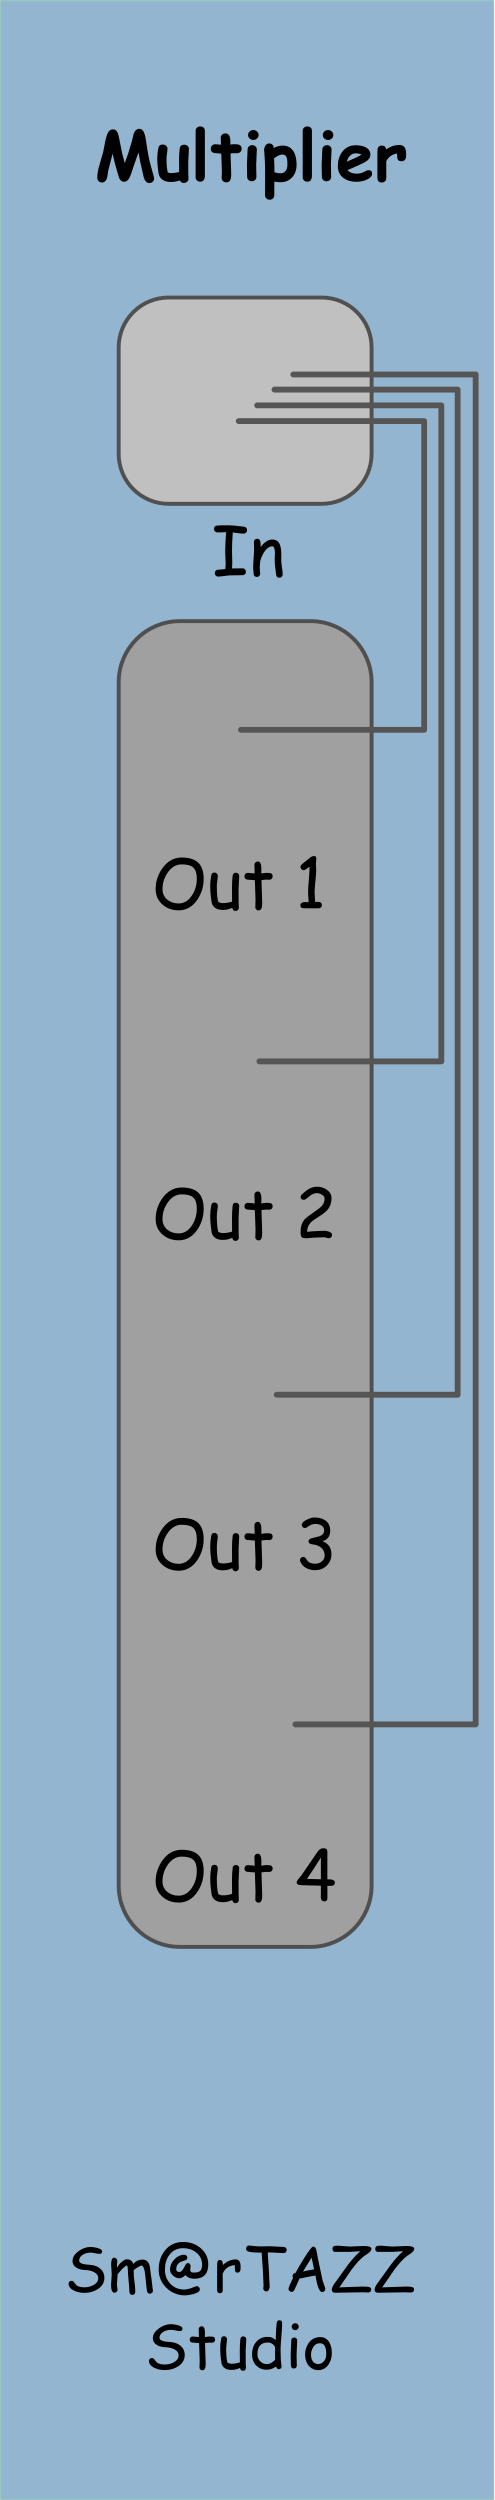
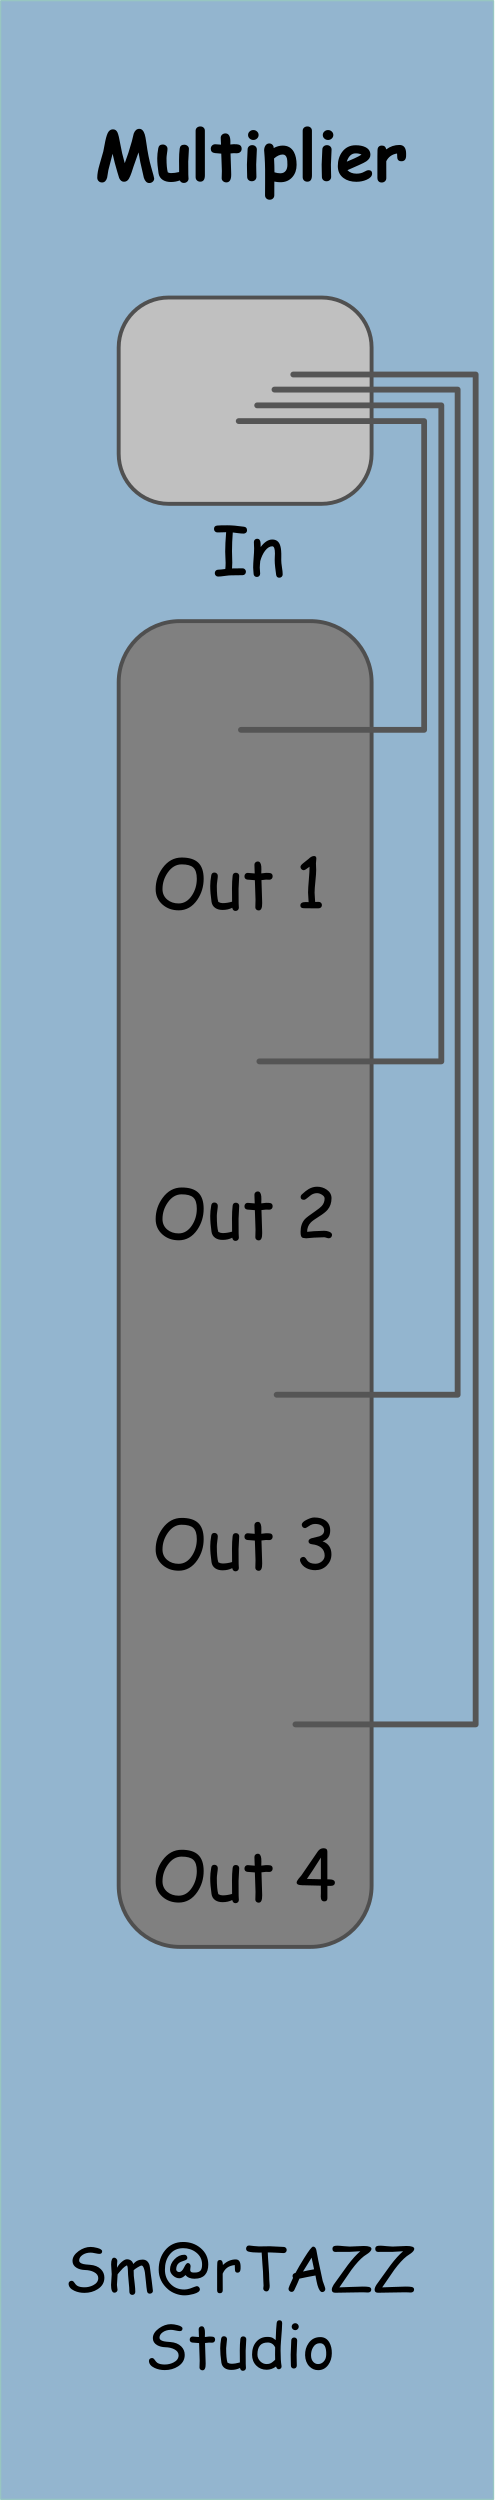
<svg xmlns="http://www.w3.org/2000/svg" width="25.4mm" height="128.5mm" viewBox="0 0 25.4 128.5" version="1.1" id="svg1">
  <defs id="defs1" />
  <g id="layer1" style="display:inline">
    <rect style="fill:#93b5cf;fill-opacity:1;stroke:#97c6c1;stroke-width:0.065;stroke-linejoin:miter;stroke-miterlimit:0;stroke-dasharray:none;stroke-opacity:1;paint-order:normal" id="guid-133bc867-ad6a-494a-bd77-ef0c326a6449" width="25.335" height="128.435" x="0.033" y="0.033" ry="0" />
    <g id="guid-836c62ac-2363-4971-88ce-5a5d0a73b10b" style="font-size:3.175px;font-family:'Comic Sans MS';-inkscape-font-specification:'Comic Sans MS, Normal';text-align:center;text-anchor:middle;stroke:#000000;stroke-width:0;stroke-miterlimit:0" aria-label="Sm@rTAZZ&#10;Studio" transform="translate(0,-4.576649)">
      <path d="m 3.527,121.957 q -0.002,-0.065 0.043,-0.105 0.047,-0.042 0.113,-0.042 0.076,0 0.133,0.087 0.079,0.118 0.141,0.16 0.132,0.087 0.383,0.087 0.24,0 0.446,-0.104 0.264,-0.133 0.264,-0.371 0,-0.195 -0.222,-0.309 -0.188,-0.098 -0.464,-0.105 -0.245,-0.009 -0.417,-0.107 -0.22,-0.126 -0.22,-0.36 0,-0.276 0.313,-0.504 0.299,-0.215 0.619,-0.215 0.15,0 0.34,0.051 0.251,0.067 0.251,0.171 0,0.136 -0.14,0.136 -0.062,0 -0.217,-0.033 -0.155,-0.034 -0.24,-0.033 -0.242,0.003 -0.411,0.119 -0.174,0.119 -0.174,0.29 0,0.129 0.229,0.181 0.085,0.02 0.33,0.037 0.355,0.026 0.555,0.223 0.183,0.18 0.183,0.439 0,0.369 -0.341,0.589 -0.296,0.191 -0.687,0.191 -0.284,0 -0.519,-0.109 -0.288,-0.133 -0.293,-0.366 z m 4.178,0.515 q -0.127,0 -0.149,-0.135 -0.028,-0.171 -0.056,-0.481 l -0.053,-0.481 q -0.016,-0.107 -0.053,-0.209 -0.053,-0.14 -0.115,-0.14 -0.057,0 -0.214,0.098 -0.149,0.09 -0.195,0.144 -0.002,0.146 0.008,0.291 l 0.047,0.414 q 0.029,0.245 0.029,0.405 0,0.068 -0.043,0.112 -0.042,0.045 -0.109,0.045 -0.067,0 -0.11,-0.045 -0.042,-0.043 -0.042,-0.112 0,-0.188 -0.039,-0.553 -0.037,-0.367 -0.037,-0.555 0,-0.164 -0.047,-0.256 -0.109,0.05 -0.22,0.161 l -0.183,0.205 q -0.025,0.037 -0.079,0.098 0,0.093 -0.017,0.274 -0.017,0.181 -0.017,0.268 0,0.046 0.014,0.13 0.016,0.084 0.016,0.121 0,0.064 -0.048,0.107 -0.047,0.043 -0.11,0.043 -0.175,0 -0.175,-0.398 0,-0.093 0.017,-0.278 0.017,-0.184 0.017,-0.278 0,-0.082 -0.016,-0.246 -0.014,-0.164 -0.014,-0.248 0,-0.352 0.158,-0.352 0.06,0 0.11,0.053 0.051,0.053 0.051,0.115 0,0.029 -0.008,0.091 -0.008,0.062 -0.008,0.095 l 0.003,0.163 q 0.081,-0.166 0.237,-0.299 0.157,-0.135 0.267,-0.135 0.243,0 0.335,0.242 0.085,-0.113 0.203,-0.169 0.118,-0.057 0.27,-0.057 0.259,0 0.353,0.279 0.019,0.056 0.064,0.436 0.043,0.267 0.112,0.888 0.005,0.062 -0.042,0.105 -0.047,0.043 -0.113,0.043 z m 2.307,-0.767 q -0.164,0 -0.284,-0.048 -0.119,-0.048 -0.192,-0.143 -0.084,0.082 -0.164,0.124 -0.079,0.042 -0.155,0.042 -0.172,0 -0.326,-0.14 -0.152,-0.141 -0.152,-0.309 0,-0.287 0.225,-0.524 0.226,-0.237 0.513,-0.237 0.065,0 0.109,0.048 0.043,0.048 0.043,0.116 0,0.093 -0.155,0.138 -0.206,0.059 -0.291,0.135 -0.126,0.11 -0.126,0.324 0,0.045 0.042,0.087 0.048,0.046 0.119,0.043 0.135,-0.006 0.25,-0.251 0.104,-0.214 0.184,-0.214 0.065,0 0.105,0.048 0.04,0.048 0.04,0.118 0,0.031 -0.011,0.093 -0.009,0.062 -0.009,0.093 0,0.101 0.087,0.127 0.034,0.011 0.147,0.011 0.212,0 0.298,-0.104 0.078,-0.093 0.078,-0.309 0,-0.38 -0.305,-0.62 -0.279,-0.22 -0.667,-0.22 -0.451,0 -0.707,0.341 -0.231,0.304 -0.231,0.764 0,0.425 0.271,0.716 0.282,0.304 0.726,0.304 0.126,0 0.284,-0.048 l 0.271,-0.101 q 0.068,-0.025 0.088,-0.025 0.064,0 0.11,0.051 0.047,0.05 0.047,0.116 0,0.147 -0.33,0.239 -0.25,0.068 -0.467,0.068 -0.219,0 -0.448,-0.085 -0.228,-0.084 -0.391,-0.225 -0.481,-0.415 -0.481,-1.011 0,-0.595 0.329,-0.995 0.349,-0.428 0.929,-0.428 0.524,0 0.898,0.315 0.392,0.333 0.392,0.843 0,0.349 -0.171,0.536 -0.178,0.194 -0.522,0.194 z m 2.353,-0.507 q -0.011,0.194 -0.155,0.194 -0.133,0 -0.133,-0.153 0,-0.029 -0.005,-0.109 l -0.005,-0.13 q -0.245,0.029 -0.392,0.138 -0.138,0.101 -0.229,0.304 l 0.003,0.85 q 0,0.157 -0.153,0.157 -0.136,0 -0.136,-0.157 v -1.088 q 0,-0.051 0.003,-0.153 0.005,-0.102 0.005,-0.153 0,-0.157 0.136,-0.157 0.152,0 0.153,0.257 0.298,-0.287 0.66,-0.287 0.126,0 0.188,0.095 0.062,0.095 0.062,0.285 0,0.081 -0.002,0.109 z m 2.215,-0.812 q -0.115,0 -0.353,-0.019 -0.233,-0.017 -0.353,-0.015 h -0.11 q 0.005,0.214 0.042,0.695 0.034,0.448 0.034,0.696 0,0.054 0.011,0.164 0.011,0.11 0.011,0.166 0,0.105 -0.034,0.181 -0.043,0.102 -0.135,0.102 -0.062,0 -0.112,-0.043 -0.05,-0.043 -0.05,-0.112 0,-0.023 0.008,-0.07 0.008,-0.046 0.008,-0.07 0,-0.076 -0.011,-0.228 -0.009,-0.152 -0.009,-0.229 0,-0.222 -0.036,-0.623 -0.037,-0.434 -0.042,-0.623 l -0.141,0.002 q -0.34,0 -0.533,-0.05 -0.126,-0.033 -0.126,-0.153 0,-0.064 0.04,-0.112 0.047,-0.054 0.119,-0.05 0.054,0.003 0.248,0.028 0.155,0.019 0.251,0.019 0.093,0 0.282,-0.003 0.189,-0.005 0.282,-0.005 0.119,0 0.353,0.017 0.236,0.017 0.355,0.017 0.067,0 0.112,0.046 0.045,0.045 0.045,0.113 0,0.067 -0.045,0.113 -0.045,0.045 -0.112,0.045 z m 1.984,2.005 q -0.143,0 -0.248,-0.366 -0.04,-0.14 -0.101,-0.488 -0.158,0.022 -0.414,0.077 l -0.412,0.085 q -0.078,0.203 -0.265,0.594 -0.05,0.087 -0.135,0.087 -0.062,0 -0.112,-0.045 -0.048,-0.045 -0.048,-0.112 0,-0.074 0.234,-0.566 -0.026,-0.04 -0.026,-0.093 0,-0.126 0.152,-0.161 0.177,-0.332 0.446,-0.763 0.367,-0.588 0.457,-0.588 0.122,0 0.167,0.171 l 0.098,0.521 0.231,1.077 0.088,0.245 q 0.045,0.126 0.045,0.167 0,0.067 -0.048,0.112 -0.048,0.045 -0.11,0.045 z m -0.547,-1.772 -0.443,0.715 q 0.188,-0.048 0.569,-0.116 z m 2.894,-0.214 -0.209,0.143 q -0.282,0.219 -0.639,0.699 l -0.544,0.792 q -0.039,0.059 -0.076,0.109 l 0.603,-0.023 q 0.395,-0.019 0.605,-0.019 0.205,0 0.302,0.019 0.126,0.025 0.13,0.127 0.003,0.076 -0.05,0.121 -0.047,0.039 -0.116,0.039 -0.045,0 -0.135,-0.006 -0.09,-0.005 -0.135,-0.005 -0.236,0 -0.708,0.011 -0.471,0.012 -0.707,0.012 -0.178,0 -0.178,-0.157 0,-0.102 0.096,-0.257 l 0.166,-0.231 0.56,-0.778 q 0.346,-0.457 0.643,-0.71 l -0.543,0.031 H 17.351 q -0.017,0 -0.051,0.003 -0.033,0.002 -0.048,0.002 -0.164,0 -0.164,-0.16 0,-0.105 0.084,-0.14 0.051,-0.022 0.169,-0.022 0.107,0 0.318,0.023 0.212,0.022 0.319,0.022 0.119,0 0.357,-0.015 0.239,-0.015 0.36,-0.015 0.398,0 0.398,0.15 0,0.102 -0.18,0.236 z m 2.201,0 -0.209,0.143 q -0.282,0.219 -0.639,0.699 l -0.544,0.792 q -0.039,0.059 -0.076,0.109 l 0.603,-0.023 q 0.395,-0.019 0.605,-0.019 0.205,0 0.302,0.019 0.126,0.025 0.13,0.127 0.003,0.076 -0.05,0.121 -0.047,0.039 -0.116,0.039 -0.045,0 -0.135,-0.006 -0.09,-0.005 -0.135,-0.005 -0.236,0 -0.708,0.011 -0.471,0.012 -0.707,0.012 -0.178,0 -0.178,-0.157 0,-0.102 0.096,-0.257 l 0.166,-0.231 0.56,-0.778 q 0.346,-0.457 0.643,-0.71 l -0.543,0.031 h -0.626 q -0.017,0 -0.051,0.003 -0.033,0.002 -0.048,0.002 -0.164,0 -0.164,-0.16 0,-0.105 0.084,-0.14 0.051,-0.022 0.169,-0.022 0.107,0 0.318,0.023 0.212,0.022 0.319,0.022 0.119,0 0.357,-0.015 0.239,-0.015 0.36,-0.015 0.398,0 0.398,0.15 0,0.102 -0.18,0.236 z" id="path3" />
      <path d="m 7.657,125.926 q -0.002,-0.065 0.043,-0.105 0.047,-0.042 0.113,-0.042 0.076,0 0.133,0.087 0.079,0.118 0.141,0.16 0.132,0.087 0.383,0.087 0.24,0 0.446,-0.104 0.264,-0.133 0.264,-0.371 0,-0.195 -0.222,-0.309 -0.188,-0.098 -0.464,-0.105 -0.245,-0.009 -0.417,-0.107 -0.22,-0.126 -0.22,-0.36 0,-0.276 0.313,-0.504 0.299,-0.215 0.619,-0.215 0.15,0 0.34,0.051 0.251,0.067 0.251,0.171 0,0.136 -0.14,0.136 -0.062,0 -0.217,-0.033 -0.155,-0.034 -0.24,-0.033 -0.242,0.003 -0.411,0.119 -0.174,0.119 -0.174,0.29 0,0.129 0.229,0.181 0.085,0.02 0.33,0.037 0.355,0.026 0.555,0.223 0.183,0.18 0.183,0.439 0,0.369 -0.341,0.589 -0.296,0.191 -0.687,0.191 -0.284,0 -0.519,-0.109 -0.288,-0.133 -0.293,-0.366 z m 3.246,-0.935 q -0.033,0 -0.078,-0.003 -0.043,-0.003 -0.076,-0.003 -0.036,0 -0.211,0.023 l 0.029,0.916 0.002,0.068 0.002,0.079 q 0.006,0.34 -0.163,0.34 -0.062,0 -0.109,-0.04 -0.045,-0.04 -0.045,-0.101 0,-0.059 0.005,-0.177 0.005,-0.118 0.005,-0.177 l -0.031,-0.905 q -0.113,-0.005 -0.344,-0.026 -0.138,-0.019 -0.138,-0.153 0,-0.068 0.042,-0.113 0.042,-0.045 0.107,-0.045 l 0.326,0.026 q 0,-0.079 -0.008,-0.211 -0.006,-0.133 -0.006,-0.192 0,-0.065 0.045,-0.107 0.045,-0.043 0.11,-0.043 0.14,0 0.163,0.228 0.005,0.057 0.005,0.138 l -0.003,0.09 -0.002,0.096 q 0.192,-0.025 0.22,-0.025 0.161,0 0.211,0.015 0.095,0.031 0.095,0.146 0,0.068 -0.043,0.113 -0.042,0.043 -0.109,0.043 z m 1.724,0.415 q 0,0.112 0.002,0.335 0.002,0.223 0.002,0.335 0,0.034 0.005,0.104 0.006,0.07 0.006,0.104 0,0.067 -0.045,0.109 -0.045,0.043 -0.11,0.043 -0.119,0 -0.152,-0.147 -0.194,0.101 -0.446,0.101 -0.203,0 -0.336,-0.09 -0.147,-0.099 -0.175,-0.29 -0.06,-0.411 -0.06,-0.732 0,-0.212 0.047,-0.484 0.022,-0.135 0.147,-0.135 0.067,0 0.112,0.043 0.045,0.042 0.045,0.109 0,0.071 -0.023,0.228 -0.022,0.157 -0.022,0.239 0,0.259 0.017,0.443 0.017,0.184 0.051,0.296 0.051,0.028 0.101,0.043 0.05,0.014 0.098,0.014 0.208,0 0.439,-0.067 l -0.002,-0.315 -0.003,-0.301 q 0,-0.335 0.029,-0.581 0.017,-0.143 0.15,-0.143 0.067,0 0.112,0.043 0.045,0.043 0.042,0.109 z m 1.814,-0.464 q -0.019,0.228 -0.019,0.456 0,0.516 0.048,0.78 0.003,0.022 0.003,0.036 0,0.062 -0.043,0.102 -0.043,0.04 -0.101,0.04 -0.096,0 -0.141,-0.14 -0.112,0.082 -0.233,0.124 -0.119,0.042 -0.25,0.042 -0.321,0 -0.532,-0.214 -0.217,-0.219 -0.217,-0.561 0,-0.414 0.219,-0.664 0.22,-0.25 0.571,-0.25 0.18,0 0.278,0.056 l 0.146,0.107 q 0.022,-0.653 0.051,-0.879 0.02,-0.138 0.141,-0.138 0.141,0 0.141,0.15 0,0.215 -0.062,0.952 z m -0.688,0.04 q -0.26,0 -0.391,0.155 -0.13,0.153 -0.13,0.464 0,0.2 0.141,0.344 0.143,0.144 0.333,0.144 0.13,0 0.22,-0.048 0.053,-0.028 0.172,-0.129 0.023,-0.02 0.045,-0.048 l -0.005,-0.268 0.002,-0.18 0.003,-0.183 q -0.059,-0.126 -0.157,-0.188 -0.098,-0.064 -0.234,-0.064 z m 1.422,-0.634 q -0.074,0 -0.129,-0.053 -0.054,-0.053 -0.054,-0.127 0,-0.074 0.054,-0.127 0.054,-0.053 0.129,-0.053 0.074,0 0.127,0.053 0.054,0.053 0.054,0.127 0,0.074 -0.054,0.127 -0.053,0.053 -0.127,0.053 z m 0.07,1.259 q 0,0.093 0.005,0.279 0.006,0.184 0.006,0.278 0,0.068 -0.042,0.112 -0.042,0.043 -0.11,0.043 -0.067,0 -0.11,-0.043 -0.042,-0.043 -0.042,-0.112 0,-0.093 -0.006,-0.278 -0.005,-0.186 -0.005,-0.279 0,-0.146 0.015,-0.363 0.015,-0.219 0.015,-0.364 0,-0.07 0.042,-0.113 0.043,-0.043 0.11,-0.043 0.067,0 0.109,0.043 0.043,0.043 0.043,0.113 0,0.146 -0.015,0.364 -0.015,0.217 -0.015,0.363 z m 1.105,0.795 q -0.26,0 -0.448,-0.192 -0.209,-0.214 -0.22,-0.575 -0.009,-0.35 0.177,-0.617 0.217,-0.315 0.605,-0.315 0.31,0 0.47,0.284 0.127,0.229 0.122,0.552 -0.005,0.344 -0.18,0.588 -0.198,0.276 -0.526,0.276 z m 0.093,-1.384 q -0.228,-0.002 -0.355,0.217 -0.101,0.175 -0.101,0.4 0,0.225 0.122,0.35 0.102,0.104 0.24,0.104 0.161,0 0.278,-0.118 0.132,-0.13 0.14,-0.352 0.022,-0.6 -0.324,-0.602 z" id="path4" />
    </g>
    <rect style="font-size:3.175px;font-family:'Comic Sans MS';-inkscape-font-specification:'Comic Sans MS, Normal';text-align:center;text-anchor:middle;display:inline;fill:#c0c0c0;fill-opacity:1;stroke:#505050;stroke-width:0.2;stroke-miterlimit:0;stroke-opacity:1;stroke-dasharray:none" id="InputBlock" width="13" height="10.604" x="6.1" y="15.293" ry="2.567">
      </rect>
-     <rect style="display:inline;fill:#a0a0a0;fill-opacity:1;stroke:#4f4f4f;stroke-width:0.201;stroke-miterlimit:0;stroke-dasharray:none;stroke-opacity:1" id="OutputBlock" width="12.999" height="68.144" x="6.101" y="31.926" ry="3.141">
+     <rect style="display:inline;fill:#808080;fill-opacity:1;stroke:#4f4f4f;stroke-width:0.201;stroke-miterlimit:0;stroke-dasharray:none;stroke-opacity:1" id="OutputBlock" width="12.999" height="68.144" x="6.101" y="31.926" ry="3.141">
      </rect>
    <path style="display:inline;font-weight:bold;font-size:3.528px;font-family:'Comic Sans MS';-inkscape-font-specification:'Comic Sans MS, Bold';text-align:center;text-anchor:middle;stroke:#000000;stroke-width:0;stroke-linecap:round;stroke-linejoin:round;stroke-miterlimit:0" d="m 5.787,7.904 q -0.078,0.279 -0.217,0.842 -0.033,0.195 -0.064,0.388 -0.071,0.245 -0.26,0.245 -0.119,0 -0.188,-0.081 -0.059,-0.069 -0.059,-0.164 0,-0.279 0.119,-0.68 0.177,-0.601 0.191,-0.667 0.05,-0.265 0.102,-0.531 0.078,-0.365 0.167,-0.486 0.091,-0.122 0.229,-0.122 0.157,0 0.231,0.158 0.069,0.15 0.148,0.613 0.076,0.45 0.226,0.968 0.196,-0.512 0.365,-1.123 l 0.096,-0.396 q 0.093,-0.246 0.288,-0.246 0.188,0 0.279,0.286 0.038,0.115 0.081,0.431 0.1,0.734 0.251,1.257 0.153,0.532 0.153,0.579 0,0.102 -0.081,0.171 -0.076,0.062 -0.171,0.062 -0.188,0 -0.279,-0.269 L 7.3,8.722 Q 7.217,8.412 7.12,7.832 7.043,8.063 6.864,8.557 l -0.103,0.317 q -0.064,0.188 -0.133,0.308 -0.091,0.16 -0.255,0.16 -0.162,0 -0.248,-0.191 L 6.028,8.831 Q 5.894,8.39 5.787,7.904 Z m 3.888,0.365 q 0,0.115 0.002,0.348 0.002,0.233 0.002,0.348 0,0.036 0.005,0.109 0.007,0.071 0.007,0.107 0,0.096 -0.071,0.158 -0.069,0.064 -0.171,0.064 -0.143,0 -0.208,-0.129 -0.22,0.081 -0.456,0.081 -0.245,0 -0.412,-0.103 Q 8.185,9.132 8.149,8.905 8.082,8.474 8.082,8.135 q 0,-0.224 0.052,-0.512 0.034,-0.195 0.233,-0.195 0.1,0 0.171,0.064 0.071,0.062 0.071,0.158 0,0.076 -0.026,0.238 -0.024,0.162 -0.024,0.246 0,0.243 0.016,0.425 0.017,0.181 0.05,0.3 0.043,0.019 0.083,0.029 0.041,0.01 0.079,0.01 0.191,0 0.42,-0.055 0,-0.133 -0.002,-0.301 -0.003,-0.202 -0.003,-0.289 0,-0.353 0.033,-0.61 0.026,-0.205 0.234,-0.205 0.102,0 0.174,0.064 0.072,0.064 0.067,0.16 -0.033,0.656 -0.033,0.606 z m 0.856,0.742 q 0,0.327 -0.238,0.327 -0.103,0 -0.171,-0.065 -0.067,-0.065 -0.067,-0.169 V 6.722 q 0,-0.1 0.072,-0.164 0.069,-0.059 0.171,-0.059 0.102,0 0.167,0.062 0.065,0.06 0.065,0.16 z m 1.652,-1.133 q -0.036,0 -0.086,-0.002 -0.048,-0.003 -0.084,-0.003 -0.071,0 -0.164,0.014 0.031,0.696 0.031,0.91 0,0.022 0.002,0.084 0.002,0.06 0.002,0.098 0,0.396 -0.25,0.396 -0.095,0 -0.164,-0.059 -0.076,-0.062 -0.076,-0.155 0,-0.062 0.005,-0.186 0.005,-0.124 0.005,-0.186 0,-0.208 -0.031,-0.892 -0.107,-0.005 -0.324,-0.028 -0.215,-0.024 -0.215,-0.224 0,-0.096 0.065,-0.164 0.065,-0.067 0.169,-0.067 0.064,0 0.293,0.021 -0.002,-0.055 -0.009,-0.183 -0.007,-0.11 -0.007,-0.171 0,-0.096 0.071,-0.16 0.071,-0.064 0.171,-0.064 0.255,0 0.255,0.429 l -0.003,0.141 q 0.107,-0.016 0.174,-0.016 0.198,0 0.27,0.026 0.138,0.048 0.138,0.21 0,0.098 -0.067,0.164 -0.067,0.065 -0.171,0.065 z M 13.022,7.194 q -0.11,0 -0.191,-0.074 -0.081,-0.074 -0.081,-0.181 0,-0.107 0.081,-0.181 0.081,-0.074 0.191,-0.074 0.11,0 0.189,0.074 0.081,0.074 0.081,0.181 0,0.107 -0.081,0.181 -0.079,0.074 -0.189,0.074 z m 0.146,1.263 q 0,0.098 0.005,0.315 0.007,0.217 0.007,0.315 0,0.1 -0.067,0.165 -0.067,0.064 -0.171,0.064 -0.103,0 -0.171,-0.064 -0.067,-0.065 -0.067,-0.165 0,-0.098 -0.007,-0.315 -0.005,-0.217 -0.005,-0.315 0,-0.153 0.017,-0.384 0.017,-0.231 0.017,-0.384 0,-0.1 0.067,-0.164 0.067,-0.065 0.171,-0.065 0.103,0 0.171,0.065 0.067,0.064 0.067,0.164 0,0.153 -0.017,0.384 -0.017,0.231 -0.017,0.384 z m 1.245,0.91 q -0.148,0 -0.312,-0.034 l -0.002,0.703 q 0,0.1 -0.067,0.165 -0.067,0.065 -0.171,0.065 -0.103,0 -0.171,-0.065 -0.067,-0.065 -0.067,-0.165 0,-0.081 0.003,-0.643 0.003,-0.417 0,-0.68 -0.005,-0.372 -0.024,-0.641 -0.026,-0.37 -0.026,-0.339 0,-0.143 0.064,-0.245 0.074,-0.115 0.2,-0.115 0.096,0 0.162,0.065 0.065,0.065 0.065,0.157 l -0.002,0.017 q 0.115,-0.065 0.231,-0.096 0.117,-0.033 0.234,-0.033 0.396,0 0.579,0.336 0.136,0.253 0.136,0.656 0,0.377 -0.215,0.625 -0.231,0.267 -0.618,0.267 z m 0.119,-1.425 q -0.109,0 -0.22,0.052 -0.112,0.05 -0.226,0.152 0.021,0.355 0.021,0.711 0.153,0.05 0.307,0.05 0.177,0 0.272,-0.126 0.086,-0.114 0.086,-0.307 0,-0.233 -0.021,-0.322 -0.05,-0.21 -0.219,-0.21 z m 1.502,1.07 q 0,0.327 -0.238,0.327 -0.103,0 -0.171,-0.065 -0.067,-0.065 -0.067,-0.169 V 6.722 q 0,-0.1 0.072,-0.164 0.069,-0.059 0.171,-0.059 0.102,0 0.167,0.062 0.065,0.06 0.065,0.16 z m 0.829,-1.817 q -0.11,0 -0.191,-0.074 -0.081,-0.074 -0.081,-0.181 0,-0.107 0.081,-0.181 0.081,-0.074 0.191,-0.074 0.11,0 0.189,0.074 0.081,0.074 0.081,0.181 0,0.107 -0.081,0.181 -0.079,0.074 -0.189,0.074 z m 0.146,1.263 q 0,0.098 0.005,0.315 0.007,0.217 0.007,0.315 0,0.1 -0.067,0.165 -0.067,0.064 -0.171,0.064 -0.103,0 -0.171,-0.064 -0.067,-0.065 -0.067,-0.165 0,-0.098 -0.007,-0.315 -0.005,-0.217 -0.005,-0.315 0,-0.153 0.017,-0.384 0.017,-0.231 0.017,-0.384 0,-0.1 0.067,-0.164 0.067,-0.065 0.171,-0.065 0.103,0 0.171,0.065 0.067,0.064 0.067,0.164 0,0.153 -0.017,0.384 -0.017,0.231 -0.017,0.384 z m 1.318,0.887 q -0.412,0 -0.674,-0.196 -0.289,-0.217 -0.289,-0.612 0,-0.436 0.229,-0.737 0.255,-0.334 0.687,-0.334 0.3,0 0.498,0.096 0.26,0.127 0.26,0.396 0,0.189 -0.212,0.336 -0.096,0.067 -0.388,0.196 l -0.58,0.257 q 0.083,0.09 0.2,0.134 0.117,0.045 0.269,0.045 0.231,0 0.391,-0.095 0.143,-0.084 0.229,-0.084 0.179,0 0.179,0.174 0,0.196 -0.288,0.32 Q 18.598,9.344 18.327,9.344 Z m -0.047,-1.462 q -0.16,0 -0.274,0.107 -0.114,0.107 -0.183,0.32 0.195,-0.084 0.388,-0.167 0.233,-0.105 0.37,-0.195 -0.115,-0.065 -0.301,-0.065 z m 2.594,0.141 q -0.015,0.264 -0.239,0.264 -0.217,0 -0.217,-0.224 l -0.009,-0.174 q -0.388,0.062 -0.555,0.398 l 0.002,0.866 q 0,0.098 -0.067,0.162 -0.067,0.065 -0.171,0.065 -0.107,0 -0.165,-0.069 -0.055,-0.062 -0.055,-0.158 V 8.025 q 0,-0.053 0.003,-0.158 0.003,-0.107 0.003,-0.16 0,-0.096 0.057,-0.16 0.059,-0.065 0.165,-0.065 0.191,0 0.227,0.196 0.305,-0.227 0.677,-0.227 0.345,0 0.345,0.458 0,0.088 -0.002,0.115 z" id="guid-562ce0a7-9f7f-4ee0-8970-484b13cce7c0" aria-label="Multiplier" />
    <path d="m 9.182,97.792 q -0.486,0 -0.823,-0.291 -0.358,-0.31 -0.358,-0.799 0,-0.596 0.353,-1.083 0.394,-0.541 0.984,-0.541 0.567,0 0.842,0.255 0.288,0.265 0.288,0.837 0,0.596 -0.324,1.075 -0.372,0.548 -0.961,0.548 z m 0.155,-2.362 q -0.422,0 -0.715,0.42 -0.27,0.386 -0.27,0.851 0,0.332 0.246,0.541 0.236,0.196 0.584,0.196 0.419,0 0.691,-0.422 0.243,-0.377 0.243,-0.847 0,-0.412 -0.184,-0.579 -0.176,-0.16 -0.594,-0.16 z m 2.925,1.251 q 0,0.124 0.002,0.372 0.002,0.248 0.002,0.372 0,0.038 0.005,0.115 0.007,0.078 0.007,0.115 0,0.074 -0.05,0.121 -0.05,0.048 -0.122,0.048 -0.133,0 -0.169,-0.164 -0.215,0.112 -0.496,0.112 -0.226,0 -0.374,-0.1 -0.164,-0.11 -0.195,-0.322 -0.067,-0.456 -0.067,-0.813 0,-0.236 0.052,-0.537 0.024,-0.15 0.164,-0.15 0.074,0 0.124,0.048 0.05,0.047 0.05,0.121 0,0.079 -0.026,0.253 -0.024,0.174 -0.024,0.265 0,0.288 0.019,0.493 0.019,0.205 0.057,0.329 0.057,0.031 0.112,0.048 0.055,0.015 0.109,0.015 0.231,0 0.487,-0.074 l -0.002,-0.35 -0.003,-0.334 q 0,-0.372 0.033,-0.646 0.019,-0.158 0.167,-0.158 0.074,0 0.124,0.048 0.05,0.048 0.047,0.121 z m 1.581,-0.462 q -0.036,0 -0.086,-0.003 -0.048,-0.003 -0.084,-0.003 -0.04,0 -0.234,0.026 l 0.033,1.018 0.002,0.076 0.002,0.088 q 0.007,0.377 -0.181,0.377 -0.069,0 -0.121,-0.045 -0.05,-0.045 -0.05,-0.112 0,-0.065 0.005,-0.196 0.005,-0.131 0.005,-0.196 l -0.034,-1.006 q -0.126,-0.005 -0.382,-0.029 -0.153,-0.021 -0.153,-0.171 0,-0.076 0.047,-0.126 0.047,-0.05 0.119,-0.05 l 0.362,0.029 q 0,-0.088 -0.009,-0.234 -0.007,-0.148 -0.007,-0.214 0,-0.072 0.05,-0.119 0.05,-0.048 0.122,-0.048 0.155,0 0.181,0.253 0.005,0.064 0.005,0.153 l -0.003,0.1 -0.002,0.107 q 0.214,-0.028 0.245,-0.028 0.179,0 0.234,0.017 0.105,0.034 0.105,0.162 0,0.076 -0.048,0.126 -0.047,0.048 -0.121,0.048 z m 2.985,0.715 v 0.637 q 0,0.16 -0.157,0.16 -0.183,0 -0.183,-0.25 0,-0.031 0.003,-0.088 0.003,-0.057 0.003,-0.078 l -0.002,-0.391 -0.76,-0.019 q -0.236,0 -0.327,-0.015 -0.157,-0.026 -0.157,-0.122 0,-0.078 0.095,-0.196 l 0.148,-0.176 0.847,-1.237 q 0.115,-0.16 0.293,-0.16 0.195,0 0.195,0.169 v 1.431 q 0.029,-0.002 0.071,-0.002 0.317,0 0.317,0.171 0,0.124 -0.131,0.157 -0.059,0.015 -0.257,0.009 z m -0.334,-1.457 q -0.46,0.734 -0.718,1.099 l 0.718,0.017 z" id="text5" style="font-size:3.528px;font-family:'Comic Sans MS';-inkscape-font-specification:'Comic Sans MS, Normal';text-align:center;text-anchor:middle;stroke:#000000;stroke-width:0;stroke-miterlimit:0" aria-label="Out 4">
      </path>
    <path d="m 9.182,80.734 q -0.486,0 -0.823,-0.291 -0.358,-0.31 -0.358,-0.799 0,-0.596 0.353,-1.083 0.394,-0.541 0.984,-0.541 0.567,0 0.842,0.255 0.288,0.265 0.288,0.837 0,0.596 -0.324,1.075 -0.372,0.548 -0.961,0.548 z m 0.155,-2.362 q -0.422,0 -0.715,0.42 -0.27,0.386 -0.27,0.851 0,0.332 0.246,0.541 0.236,0.196 0.584,0.196 0.419,0 0.691,-0.422 0.243,-0.377 0.243,-0.847 0,-0.412 -0.184,-0.579 -0.176,-0.16 -0.594,-0.16 z m 2.925,1.251 q 0,0.124 0.002,0.372 0.002,0.248 0.002,0.372 0,0.038 0.005,0.115 0.007,0.078 0.007,0.115 0,0.074 -0.05,0.121 -0.05,0.048 -0.122,0.048 -0.133,0 -0.169,-0.164 -0.215,0.112 -0.496,0.112 -0.226,0 -0.374,-0.1 -0.164,-0.11 -0.195,-0.322 -0.067,-0.456 -0.067,-0.813 0,-0.236 0.052,-0.537 0.024,-0.15 0.164,-0.15 0.074,0 0.124,0.048 0.05,0.047 0.05,0.121 0,0.079 -0.026,0.253 -0.024,0.174 -0.024,0.265 0,0.288 0.019,0.493 0.019,0.205 0.057,0.329 0.057,0.031 0.112,0.048 0.055,0.015 0.109,0.015 0.231,0 0.487,-0.074 l -0.002,-0.35 -0.003,-0.334 q 0,-0.372 0.033,-0.646 0.019,-0.158 0.167,-0.158 0.074,0 0.124,0.048 0.05,0.048 0.047,0.121 z m 1.581,-0.462 q -0.036,0 -0.086,-0.003 -0.048,-0.003 -0.084,-0.003 -0.04,0 -0.234,0.026 l 0.033,1.018 0.002,0.076 0.002,0.088 q 0.007,0.377 -0.181,0.377 -0.069,0 -0.121,-0.045 -0.05,-0.045 -0.05,-0.112 0,-0.065 0.005,-0.196 0.005,-0.131 0.005,-0.196 l -0.034,-1.006 q -0.126,-0.005 -0.382,-0.029 -0.153,-0.021 -0.153,-0.171 0,-0.076 0.047,-0.126 0.047,-0.05 0.119,-0.05 l 0.362,0.029 q 0,-0.088 -0.009,-0.234 -0.007,-0.148 -0.007,-0.214 0,-0.072 0.05,-0.119 0.05,-0.048 0.122,-0.048 0.155,0 0.181,0.253 0.005,0.064 0.005,0.153 l -0.003,0.1 -0.002,0.107 q 0.214,-0.028 0.245,-0.028 0.179,0 0.234,0.017 0.105,0.034 0.105,0.162 0,0.076 -0.048,0.126 -0.047,0.048 -0.121,0.048 z m 2.367,1.547 q -0.26,0 -0.467,-0.109 -0.233,-0.126 -0.314,-0.353 -0.01,-0.031 -0.01,-0.06 0,-0.069 0.052,-0.114 0.053,-0.047 0.122,-0.047 0.069,0 0.119,0.064 l 0.079,0.119 q 0.062,0.084 0.167,0.127 0.105,0.041 0.251,0.041 0.188,0 0.329,-0.117 0.15,-0.124 0.15,-0.303 0,-0.26 -0.191,-0.415 -0.169,-0.134 -0.448,-0.164 -0.191,-0.019 -0.191,-0.155 0,-0.102 0.15,-0.155 l 0.412,-0.102 q 0.119,-0.043 0.179,-0.115 0.06,-0.074 0.062,-0.179 0.003,-0.152 -0.117,-0.245 -0.126,-0.096 -0.353,-0.096 -0.117,0 -0.227,0.057 l -0.195,0.122 q -0.057,0.036 -0.091,0.036 -0.069,0 -0.119,-0.052 -0.048,-0.053 -0.048,-0.121 0,-0.136 0.264,-0.262 0.229,-0.112 0.377,-0.112 0.37,0 0.587,0.164 0.233,0.176 0.233,0.501 0,0.405 -0.327,0.534 -0.029,0.012 -0.067,0.024 0.229,0.084 0.343,0.253 0.114,0.167 0.114,0.419 0,0.339 -0.239,0.577 -0.239,0.236 -0.584,0.236 z" id="text4" style="font-size:3.528px;font-family:'Comic Sans MS';-inkscape-font-specification:'Comic Sans MS, Normal';text-align:center;text-anchor:middle;stroke:#000000;stroke-width:0;stroke-miterlimit:0" aria-label="Out 3">
      </path>
    <path d="m 9.182,63.751 q -0.486,0 -0.823,-0.291 -0.358,-0.31 -0.358,-0.799 0,-0.596 0.353,-1.083 0.394,-0.541 0.984,-0.541 0.567,0 0.842,0.255 0.288,0.265 0.288,0.837 0,0.596 -0.324,1.075 -0.372,0.548 -0.961,0.548 z m 0.155,-2.362 q -0.422,0 -0.715,0.42 -0.27,0.386 -0.27,0.851 0,0.332 0.246,0.541 0.236,0.196 0.584,0.196 0.419,0 0.691,-0.422 0.243,-0.377 0.243,-0.847 0,-0.412 -0.184,-0.579 -0.176,-0.16 -0.594,-0.16 z m 2.925,1.251 q 0,0.124 0.002,0.372 0.002,0.248 0.002,0.372 0,0.038 0.005,0.115 0.007,0.078 0.007,0.115 0,0.074 -0.05,0.121 -0.05,0.048 -0.122,0.048 -0.133,0 -0.169,-0.164 -0.215,0.112 -0.496,0.112 -0.226,0 -0.374,-0.1 -0.164,-0.11 -0.195,-0.322 -0.067,-0.456 -0.067,-0.813 0,-0.236 0.052,-0.537 0.024,-0.15 0.164,-0.15 0.074,0 0.124,0.048 0.05,0.047 0.05,0.121 0,0.079 -0.026,0.253 -0.024,0.174 -0.024,0.265 0,0.288 0.019,0.493 0.019,0.205 0.057,0.329 0.057,0.031 0.112,0.048 0.055,0.015 0.109,0.015 0.231,0 0.487,-0.074 l -0.002,-0.35 -0.003,-0.334 q 0,-0.372 0.033,-0.646 0.019,-0.158 0.167,-0.158 0.074,0 0.124,0.048 0.05,0.048 0.047,0.121 z m 1.581,-0.462 q -0.036,0 -0.086,-0.003 -0.048,-0.003 -0.084,-0.003 -0.04,0 -0.234,0.026 l 0.033,1.018 0.002,0.076 0.002,0.088 q 0.007,0.377 -0.181,0.377 -0.069,0 -0.121,-0.045 -0.05,-0.045 -0.05,-0.112 0,-0.065 0.005,-0.196 0.005,-0.131 0.005,-0.196 l -0.034,-1.006 q -0.126,-0.005 -0.382,-0.029 -0.153,-0.021 -0.153,-0.171 0,-0.076 0.047,-0.126 0.047,-0.05 0.119,-0.05 l 0.362,0.029 q 0,-0.088 -0.009,-0.234 -0.007,-0.148 -0.007,-0.214 0,-0.072 0.05,-0.119 0.05,-0.048 0.122,-0.048 0.155,0 0.181,0.253 0.005,0.064 0.005,0.153 l -0.003,0.1 -0.002,0.107 q 0.214,-0.028 0.245,-0.028 0.179,0 0.234,0.017 0.105,0.034 0.105,0.162 0,0.076 -0.048,0.126 -0.047,0.048 -0.121,0.048 z m 3.061,1.471 q -0.043,0 -0.122,-0.026 -0.078,-0.028 -0.119,-0.028 -0.088,0 -0.264,0.01 -0.176,0.01 -0.265,0.01 -0.067,0 -0.2,0.017 -0.131,0.017 -0.198,0.017 -0.019,0 -0.055,-0.007 -0.036,-0.007 -0.055,-0.007 -0.119,0 -0.155,-0.115 -0.021,-0.06 -0.021,-0.207 0,-0.401 0.219,-0.646 0.1,-0.112 0.539,-0.413 0.246,-0.169 0.329,-0.264 0.148,-0.165 0.148,-0.388 0,-0.11 -0.143,-0.196 -0.126,-0.078 -0.246,-0.078 -0.158,0 -0.301,0.091 l -0.246,0.193 q -0.074,0.059 -0.119,0.059 -0.177,0 -0.177,-0.141 0,-0.081 0.065,-0.14 0.202,-0.189 0.35,-0.274 0.208,-0.119 0.429,-0.119 0.279,0 0.498,0.152 0.245,0.171 0.245,0.438 0,0.176 -0.05,0.324 -0.05,0.148 -0.152,0.27 -0.129,0.155 -0.438,0.346 -0.324,0.203 -0.425,0.308 -0.191,0.198 -0.188,0.481 l 0.355,-0.033 q 0.365,-0.021 0.522,-0.021 0.131,0 0.248,0.045 0.155,0.06 0.155,0.167 0,0.067 -0.047,0.121 -0.047,0.052 -0.115,0.052 z" id="text3" style="font-size:3.528px;font-family:'Comic Sans MS';-inkscape-font-specification:'Comic Sans MS, Normal';text-align:center;text-anchor:middle;stroke:#000000;stroke-width:0;stroke-miterlimit:0" aria-label="Out 2">
      </path>
    <path d="m 9.182,46.791 q -0.486,0 -0.823,-0.291 -0.358,-0.31 -0.358,-0.799 0,-0.596 0.353,-1.083 0.394,-0.541 0.984,-0.541 0.567,0 0.842,0.255 0.288,0.265 0.288,0.837 0,0.596 -0.324,1.075 -0.372,0.548 -0.961,0.548 z m 0.155,-2.362 q -0.422,0 -0.715,0.42 -0.27,0.386 -0.27,0.851 0,0.332 0.246,0.541 0.236,0.196 0.584,0.196 0.419,0 0.691,-0.422 0.243,-0.377 0.243,-0.847 0,-0.412 -0.184,-0.579 -0.176,-0.16 -0.594,-0.16 z m 2.925,1.251 q 0,0.124 0.002,0.372 0.002,0.248 0.002,0.372 0,0.038 0.005,0.115 0.007,0.078 0.007,0.115 0,0.074 -0.05,0.121 -0.05,0.048 -0.122,0.048 -0.133,0 -0.169,-0.164 -0.215,0.112 -0.496,0.112 -0.226,0 -0.374,-0.1 -0.164,-0.11 -0.195,-0.322 -0.067,-0.456 -0.067,-0.813 0,-0.236 0.052,-0.537 0.024,-0.15 0.164,-0.15 0.074,0 0.124,0.048 0.05,0.047 0.05,0.121 0,0.079 -0.026,0.253 -0.024,0.174 -0.024,0.265 0,0.288 0.019,0.493 0.019,0.205 0.057,0.329 0.057,0.031 0.112,0.048 0.055,0.015 0.109,0.015 0.231,0 0.487,-0.074 l -0.002,-0.35 -0.003,-0.334 q 0,-0.372 0.033,-0.646 0.019,-0.158 0.167,-0.158 0.074,0 0.124,0.048 0.05,0.048 0.047,0.121 z m 1.581,-0.462 q -0.036,0 -0.086,-0.003 -0.048,-0.003 -0.084,-0.003 -0.04,0 -0.234,0.026 l 0.033,1.018 0.002,0.076 0.002,0.088 q 0.007,0.377 -0.181,0.377 -0.069,0 -0.121,-0.045 -0.05,-0.045 -0.05,-0.112 0,-0.065 0.005,-0.196 0.005,-0.131 0.005,-0.196 l -0.034,-1.006 q -0.126,-0.005 -0.382,-0.029 -0.153,-0.021 -0.153,-0.171 0,-0.076 0.047,-0.126 0.047,-0.05 0.119,-0.05 l 0.362,0.029 q 0,-0.088 -0.009,-0.234 -0.007,-0.148 -0.007,-0.214 0,-0.072 0.05,-0.119 0.05,-0.048 0.122,-0.048 0.155,0 0.181,0.253 0.005,0.064 0.005,0.153 l -0.003,0.1 -0.002,0.107 q 0.214,-0.028 0.245,-0.028 0.179,0 0.234,0.017 0.105,0.034 0.105,0.162 0,0.076 -0.048,0.126 -0.047,0.048 -0.121,0.048 z m 2.537,1.469 H 16.037 l -0.341,-0.002 q -0.121,0 -0.169,-0.015 -0.088,-0.031 -0.088,-0.131 0,-0.174 0.27,-0.174 l 0.083,0.002 0.071,0.003 q 0,-0.083 -0.015,-0.245 -0.014,-0.162 -0.014,-0.243 0,-0.219 0.04,-0.665 0.038,-0.439 0.036,-0.667 -0.231,0.179 -0.295,0.179 -0.069,0 -0.121,-0.052 -0.05,-0.052 -0.05,-0.119 0,-0.081 0.148,-0.196 0.093,-0.065 0.264,-0.21 0.152,-0.153 0.289,-0.153 0.115,0 0.115,0.133 0,0.04 -0.01,0.119 -0.01,0.078 -0.01,0.117 0,0.057 0.005,0.172 0.007,0.115 0.007,0.172 0,0.196 -0.041,0.586 -0.041,0.389 -0.041,0.584 0,0.1 0.014,0.243 0.014,0.143 0.015,0.234 l 0.181,-0.003 q 0.072,0 0.119,0.048 0.048,0.047 0.048,0.117 0,0.072 -0.048,0.119 -0.047,0.047 -0.119,0.047 z" id="text2" style="font-size:3.528px;font-family:'Comic Sans MS';-inkscape-font-specification:'Comic Sans MS, Normal';text-align:center;text-anchor:middle;stroke:#000000;stroke-width:0;stroke-miterlimit:0" aria-label="Out 1">
      </path>
    <path d="m 12.519,27.427 q -0.11,0 -0.277,-0.022 l -0.277,-0.036 q -0.04,0.501 -0.04,0.958 0,0.121 0.007,0.298 0.007,0.177 0.007,0.298 0,0.162 -0.012,0.295 l 0.543,-0.007 q 0.072,0 0.121,0.052 0.05,0.05 0.05,0.124 0,0.076 -0.05,0.127 -0.048,0.05 -0.121,0.05 -0.096,0 -0.289,0.005 -0.193,0.003 -0.289,0.003 -0.114,0 -0.341,0.031 -0.226,0.033 -0.341,0.033 -0.072,0 -0.122,-0.052 -0.048,-0.05 -0.048,-0.124 0,-0.074 0.048,-0.126 0.05,-0.052 0.122,-0.052 0.112,0 0.37,-0.036 0.017,-0.14 0.017,-0.319 0,-0.119 -0.012,-0.289 -0.01,-0.172 -0.01,-0.289 0,-0.398 0.048,-0.994 l -0.224,0.007 -0.224,0.005 q -0.074,0 -0.124,-0.05 Q 11,27.267 11,27.189 11,27.029 11.162,27.014 11.301,27 11.684,27 q 0.343,0 0.86,0.074 0.153,0.022 0.153,0.184 0,0.081 -0.059,0.129 -0.052,0.04 -0.119,0.04 z m 1.84,2.269 q -0.148,0 -0.167,-0.162 l -0.048,-0.377 q -0.024,-0.202 -0.024,-0.377 0,-0.048 0.005,-0.164 0.007,-0.115 0.007,-0.164 0,-0.372 -0.138,-0.372 -0.193,0 -0.369,0.229 -0.158,0.208 -0.248,0.527 -0.003,0.067 -0.015,0.169 -0.01,0.086 -0.01,0.167 0,0.052 0.01,0.155 0.01,0.103 0.01,0.155 0,0.078 -0.048,0.126 -0.047,0.048 -0.121,0.048 -0.076,0 -0.122,-0.048 -0.047,-0.048 -0.047,-0.126 0,-0.052 -0.012,-0.155 -0.01,-0.103 -0.01,-0.155 0,-0.177 0.024,-0.491 0.026,-0.315 0.026,-0.493 0,-0.055 -0.007,-0.164 -0.005,-0.109 -0.005,-0.164 0,-0.074 0.048,-0.121 0.05,-0.048 0.122,-0.048 0.158,0 0.174,0.224 l 0.005,0.202 q 0.289,-0.386 0.594,-0.386 0.276,0 0.384,0.243 0.074,0.162 0.081,0.479 v 0.174 l -0.002,0.16 q 0,0.143 0.036,0.37 0.038,0.226 0.038,0.367 0,0.076 -0.05,0.122 -0.048,0.048 -0.122,0.048 z" id="text1" style="font-size:3.528px;font-family:'Comic Sans MS';-inkscape-font-specification:'Comic Sans MS, Normal';text-align:center;text-anchor:middle;stroke:#000000;stroke-width:0;stroke-miterlimit:0" aria-label="In">
      </path>
    <path style="display:inline;fill:none;stroke:#555555;stroke-width:0.3;stroke-linecap:round;stroke-linejoin:round;stroke-miterlimit:0;stroke-dasharray:none;stroke-opacity:1" d="m 15.076,19.25 h 9.373 v 69.384 h -9.262" id="path7" />
    <path style="display:inline;fill:none;stroke:#555555;stroke-width:0.3;stroke-linecap:round;stroke-linejoin:round;stroke-miterlimit:0;stroke-dasharray:none;stroke-opacity:1" d="m 14.109,20.025 h 9.414 v 51.665 h -9.302" id="path7-1" />
    <path style="display:inline;fill:none;stroke:#555555;stroke-width:0.3;stroke-linecap:round;stroke-linejoin:round;stroke-miterlimit:0;stroke-dasharray:none;stroke-opacity:1" d="m 13.22,20.836 h 9.464 v 33.719 h -9.351" id="path7-1-2" />
    <path style="display:inline;fill:none;stroke:#555555;stroke-width:0.296;stroke-linecap:round;stroke-linejoin:round;stroke-miterlimit:0;stroke-dasharray:none;stroke-opacity:1" d="m 12.269,21.644 h 9.532 V 37.514 H 12.383" id="path7-1-2-9" />
  </g>
  <g id="layer2" style="display:none">
    <circle style="display:inline;fill:#0000ff" id="guid-d3b3f50f-dde3-4a64-ae52-29039fc3ca22" data-name="Out4#PJ301MPort" cx="12.7" cy="88.586" r="5">
      </circle>
    <circle style="display:inline;fill:#0000ff" id="guid-db2c56fb-3459-447c-afe7-cfdd8b1d091c" data-name="Out3#PJ301MPort" cx="12.7" cy="71.586" r="5">
      </circle>
    <circle style="fill:#0000ff" id="guid-04545355-8e75-4d92-bb04-987e59fac65a" data-name="Out2#PJ301MPort" cx="12.7" cy="54.586" r="5">
      </circle>
    <circle style="display:inline;fill:#0000ff" id="guid-f04a8e42-c2b6-4f11-8367-55466c0df6d4" data-name="Out1#PJ301MPort" cx="12.7" cy="37.586" r="5">
      </circle>
    <circle style="display:inline;fill:#00ff00" id="guid-5c296dbc-12e6-4bd3-8970-d6884106705d" data-name="In#PJ301MPort" cx="12.7" cy="20.586" r="5">
      </circle>
  </g>
</svg>
